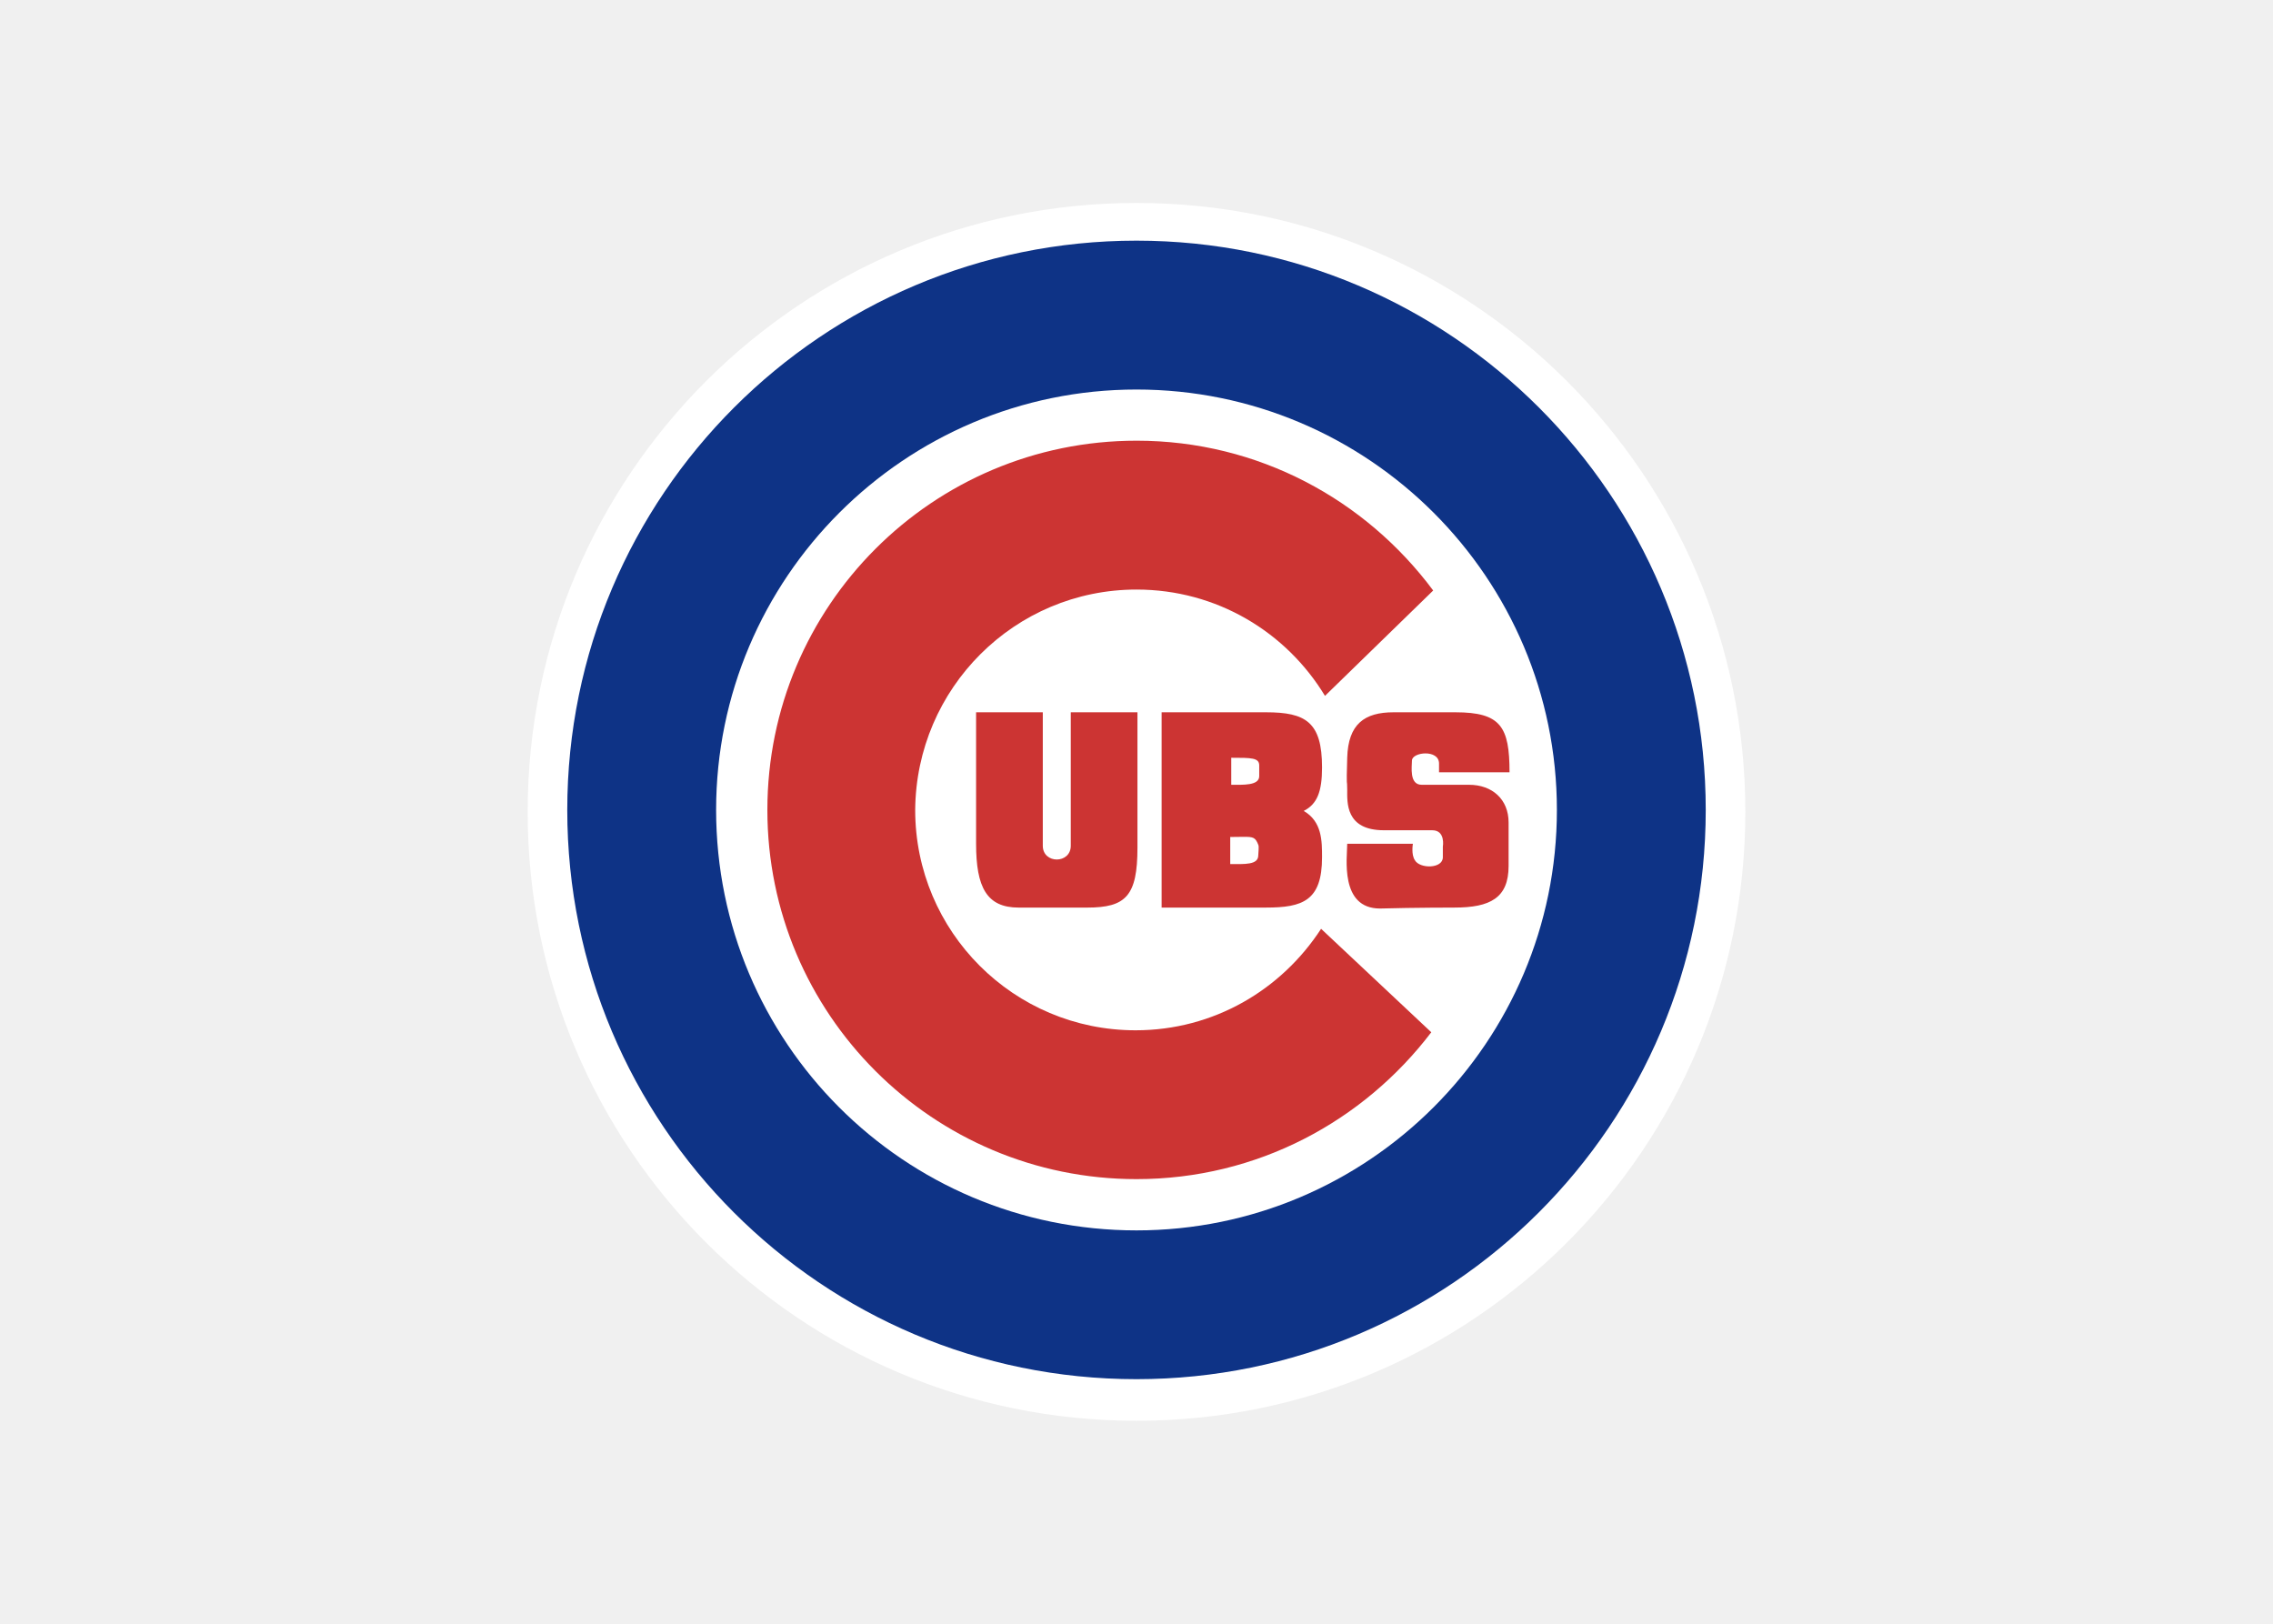
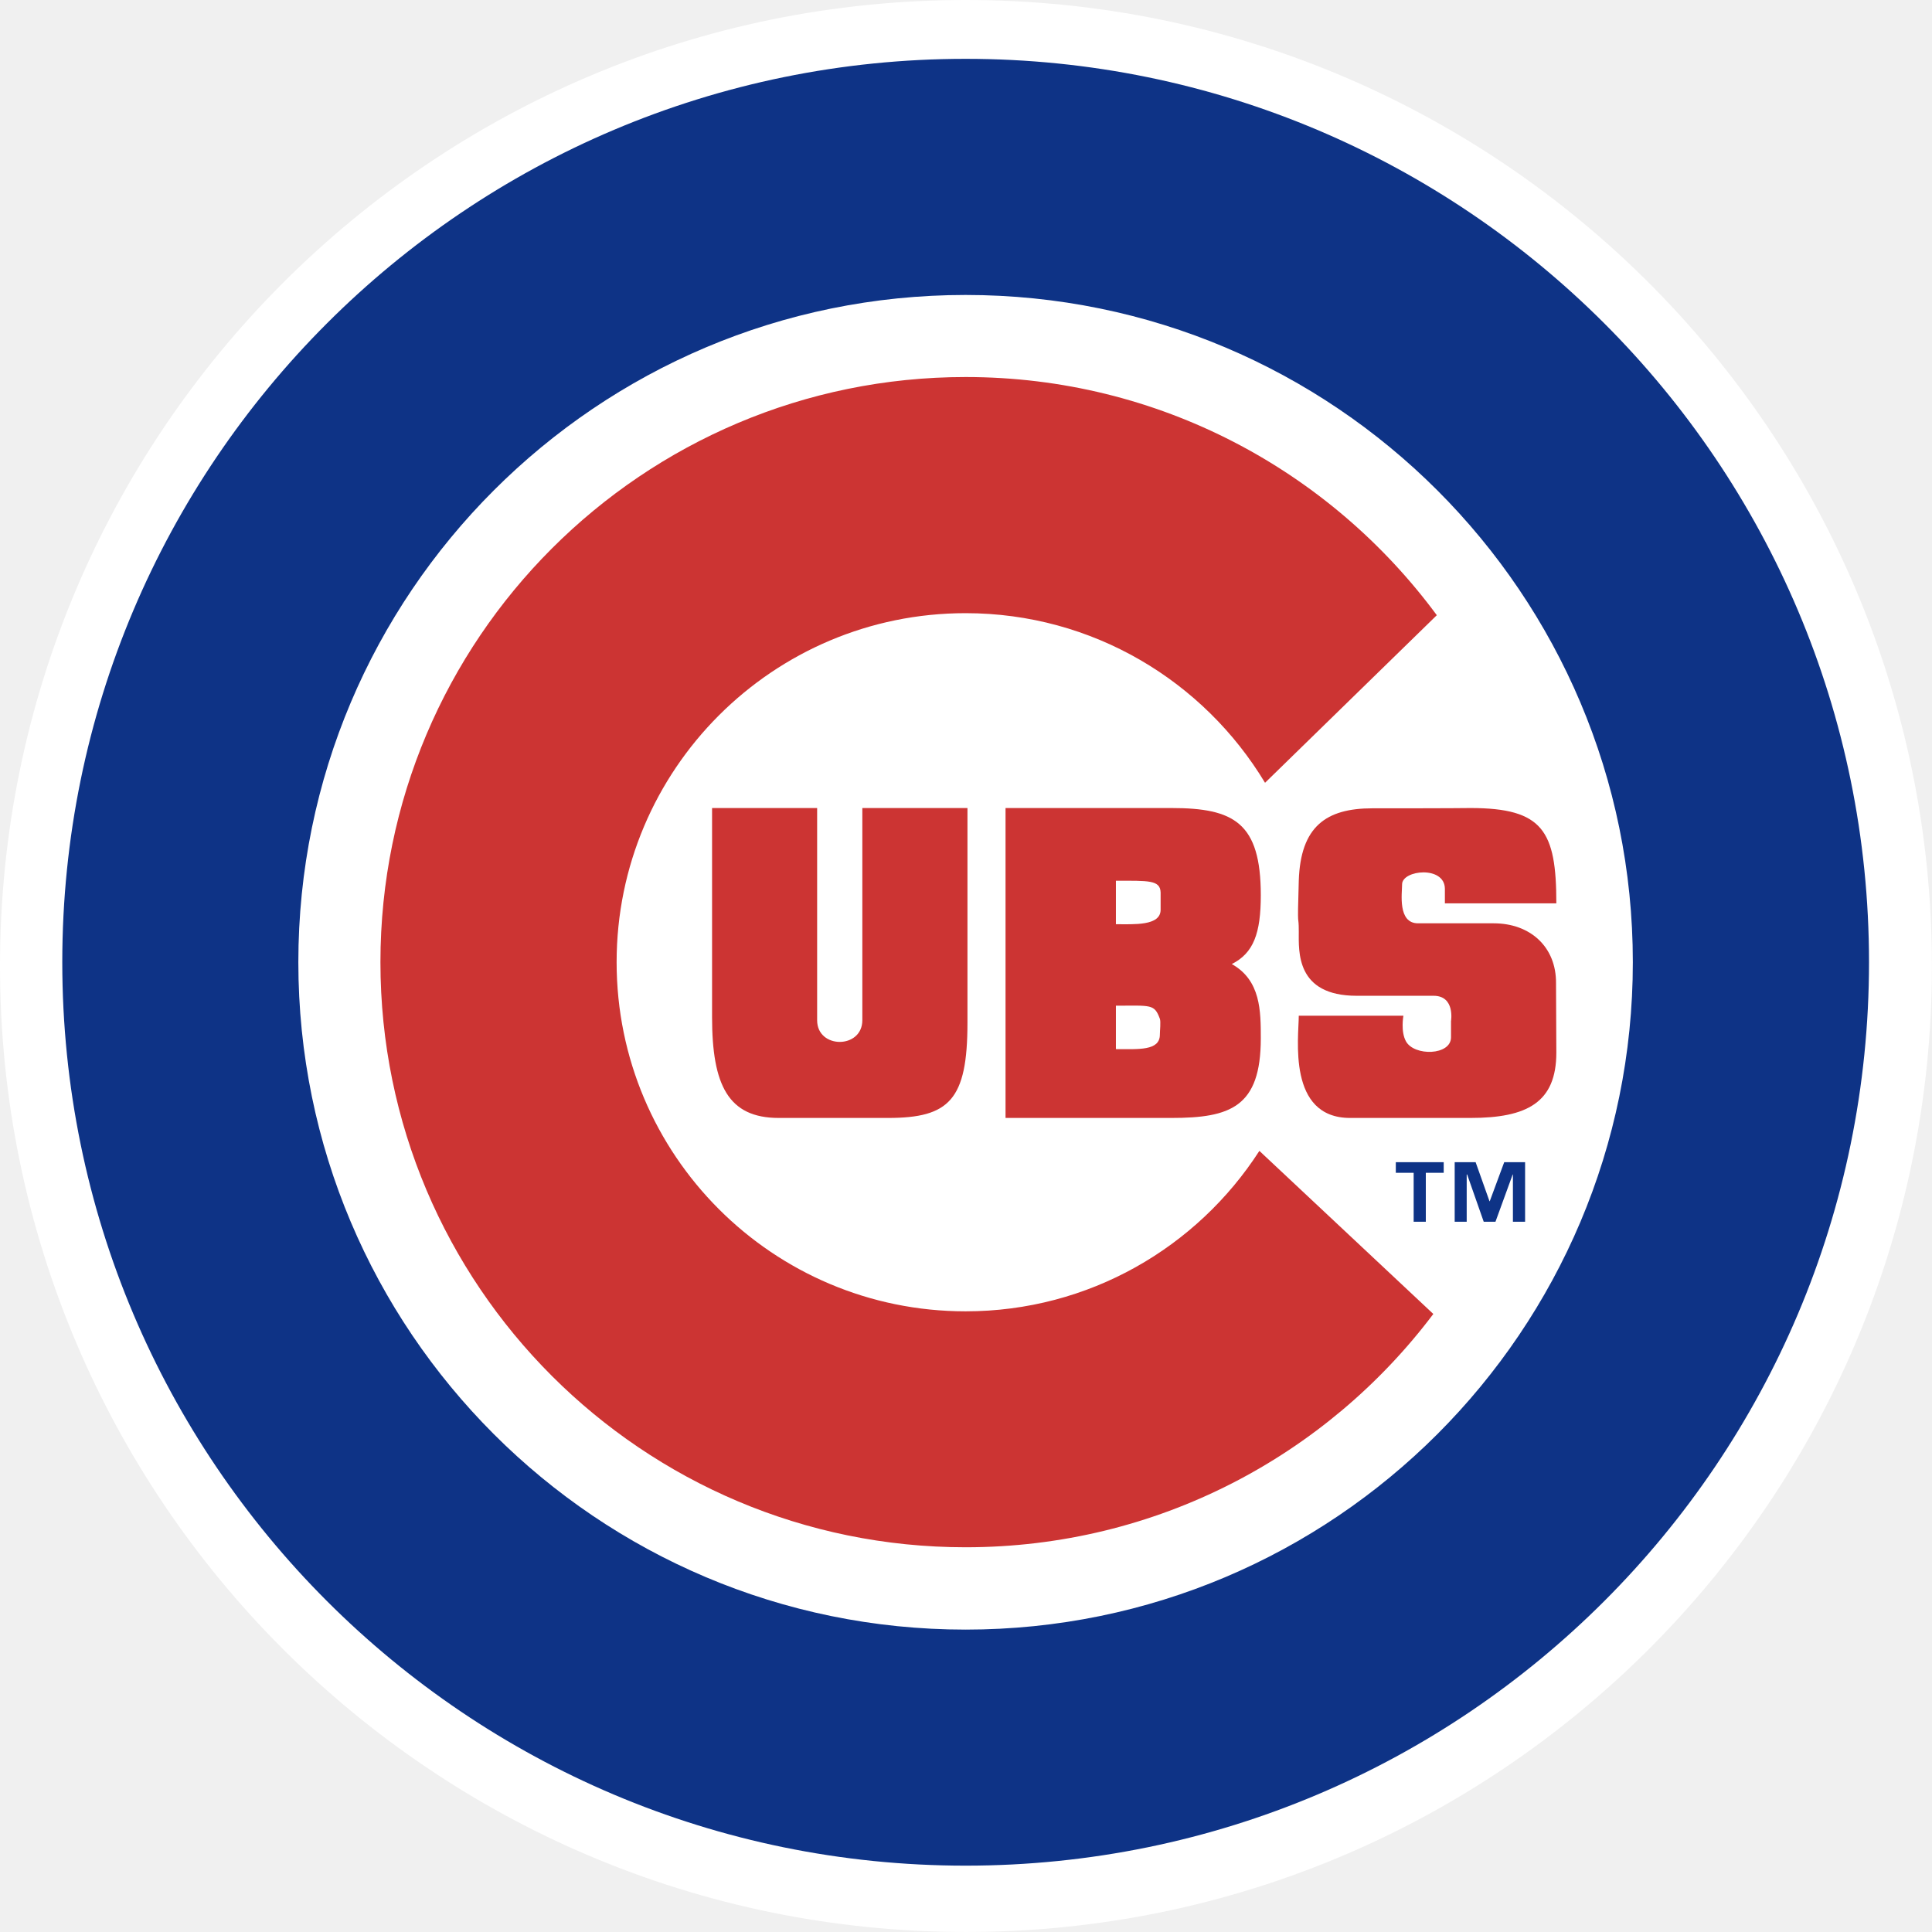
- <svg xmlns="http://www.w3.org/2000/svg" clip-rule="evenodd" fill-rule="evenodd" viewBox="0 0 560 400">
-   <path d="m130.001 199.996c0-82.864 67.136-150 150-150s150 67.136 150 150c0 82.862-67.136 150.007-150 150.007s-150-67.145-150-150.007z" fill="#fff" />
-   <path d="m139.758 199.525c0-77.381 62.862-140.24 140.243-140.24s140.243 62.859 140.243 140.24-62.862 140.226-140.243 140.226c-77.614 0-140.243-62.845-140.243-140.226z" fill="#0e3386" />
-   <path d="m280.001 303.099c57.143 0 103.571-46.429 103.571-103.571 0-57.143-46.429-103.571-103.571-103.571-57.143 0-103.571 46.429-103.571 103.571 0 57.143 46.195 103.571 103.571 103.571z" fill="#fff" />
-   <path d="m280.005 108.562c-50.234 0-90.947 40.715-90.947 90.966 0 50.237 40.713 90.942 90.947 90.942 29.763 0 55.954-14.281 72.621-36.179l-27.148-25.484c-9.76 15.007-26.424 25-45.708 25-29.998 0-54.294-24.281-54.294-54.28.236-30.013 24.531-54.294 54.53-54.294 19.767 0 36.906 10.481 46.43 26.191l26.66-25.958c-16.667-22.384-43.094-36.906-73.09-36.906zm-16.198 66.906v32.87c0 4.529-6.893 4.529-6.893 0v-32.865h-16.434v32.391c0 10.714 2.619 15.715 10.481 15.715h16.9c9.524 0 12.374-2.869 12.374-14.774v-33.334h-16.429v-.002zm22.381 0v48.108h25.722c9.038 0 13.803-1.679 13.803-12.393 0-4.041-.005-8.803-4.514-11.417 3.319-1.676 4.514-4.762 4.514-10.714 0-11.2-4.043-13.584-13.803-13.584zm57.144 0c-7.143 0-11.181 2.869-11.417 11.203-.25 8.333 0 4.76 0 7.845 0 3.102-.488 10.012 9.036 10.012h11.905c3.338 0 2.619 4.041 2.619 4.041v2.614c0 2.867-5.702 2.869-6.893.721-.955-1.426-.488-4.041-.488-4.041h-16.179c0 3.319-1.91 15.946 8.083 15.946 8.584-.236 18.346-.233 18.346-.233 8.803 0 13.329-2.379 13.329-10.245v-10.714c0-5.717-4.041-9.291-9.757-9.291h-11.672c-3.102 0-2.381-4.512-2.381-5.952 0-2.129 6.672-2.85 6.672.721v2.148h17.369c0-11.2-2.143-14.774-13.326-14.774h-15.246zm-39.989 11.203c4.998 0 6.893-.002 6.893 1.893v2.633c0 2.381-4.041 2.129-6.893 2.129zm3.005 19.479c2.491-.019 2.936.162 3.652 1.948.233.469 0 1.893 0 2.614 0 2.381-3.336 2.15-6.907 2.15v-6.674c1.371 0 2.426-.031 3.255-.038z" fill="#cc3433" />
+ <svg xmlns="http://www.w3.org/2000/svg" viewBox="0 0 233.564 233.575">
+   <path d="M0 116.787C0 52.29 52.284 0 116.77 0c64.51 0 116.794 52.29 116.794 116.787 0 64.498-52.284 116.787-116.793 116.787C52.285 233.574 0 181.284 0 116.787z" fill="#FFF" />
+   <path d="M7.53 116.328c0-60.31 48.894-109.215 109.21-109.215 60.31 0 109.22 48.905 109.22 109.215s-48.91 109.226-109.22 109.226c-60.316 0-109.21-48.916-109.21-109.226zm109.21 80.688c44.546 0 80.667-36.13 80.667-80.688 0-44.547-36.12-80.668-80.668-80.668-44.553 0-80.67 36.12-80.67 80.668.002 44.558 36.117 80.688 80.67 80.688z" fill="#0E3386" />
+   <path d="M152.256 139.14c-7.513 11.664-20.607 19.397-35.516 19.397-23.31 0-42.192-18.894-42.192-42.208 0-23.284 18.882-42.198 42.192-42.198 15.358 0 28.81 8.224 36.2 20.506l20.768-20.26c-12.896-17.473-33.6-28.795-56.968-28.795-39.063 0-70.746 31.7-70.746 70.746 0 39.067 31.683 70.734 70.746 70.734 23.122 0 43.644-11.075 56.546-28.206l-21.03-19.717z" fill="#CC3433" />
+   <path d="M104.254 123.345V97.69h12.71v25.964c0 9.324-2.2 11.503-9.597 11.503H94.15c-6.094 0-8.063-3.942-8.063-12.187V97.69H98.79v25.654c0 3.493 5.464 3.493 5.464 0M121.567 135.157V97.69h20.063c7.556 0 10.798 1.774 10.798 10.543 0 4.603-.876 6.995-3.508 8.32 3.508 1.964 3.508 5.692 3.508 8.98 0 8.31-3.675 9.624-10.798 9.624h-20.063z" fill="#CC3433" />
+   <path d="M140.316 107.9c-.044-1.527-1.485-1.42-5.405-1.42v5.255c2.19 0 5.406.224 5.406-1.752V107.9zM140.224 123.163c-.667-1.795-1.04-1.58-5.313-1.58v5.254c2.735 0 5.314.224 5.314-1.75 0-.482.13-1.55 0-1.924z" fill="#FFF" />
+   <path d="M177.776 135.157c6.84 0 10.382-1.858 10.382-7.904 0-.737-.038-7.636-.038-8.384.038-4.39-3.118-7.242-7.53-7.242h-9.152c-2.484 0-1.928-3.62-1.928-4.71 0-1.75 5.174-2.296 5.174.556v1.74h13.474c0-8.746-1.597-11.523-10.382-11.523-2.03.033-9.51.033-11.84.033-5.627 0-8.703 2.2-8.917 8.758-.204 6.57 0 3.718 0 6.142 0 2.393-.37 7.765 7 7.765h9.296c2.633 0 2.11 3.065 2.11 3.065v1.954c0 2.21-4.443 2.307-5.446.49-.663-1.195-.31-3.096-.31-3.096h-12.65c0 2.606-1.422 12.357 6.215 12.357h14.54z" fill="#CC3433" />
+   <g>
+     <path d="M174.54 141.79h-2.162v5.916h-1.47v-5.917h-2.157v-1.283h5.79v1.282zm9.842 5.916h-1.473v-5.713h-.028l-2.082 5.713h-1.42l-2.004-5.713h-.054v5.713h-1.452v-7.198h2.532l1.677 4.72h.03l1.748-4.72h2.525v7.198z" fill="#0E3386" />
+   </g>
</svg>
